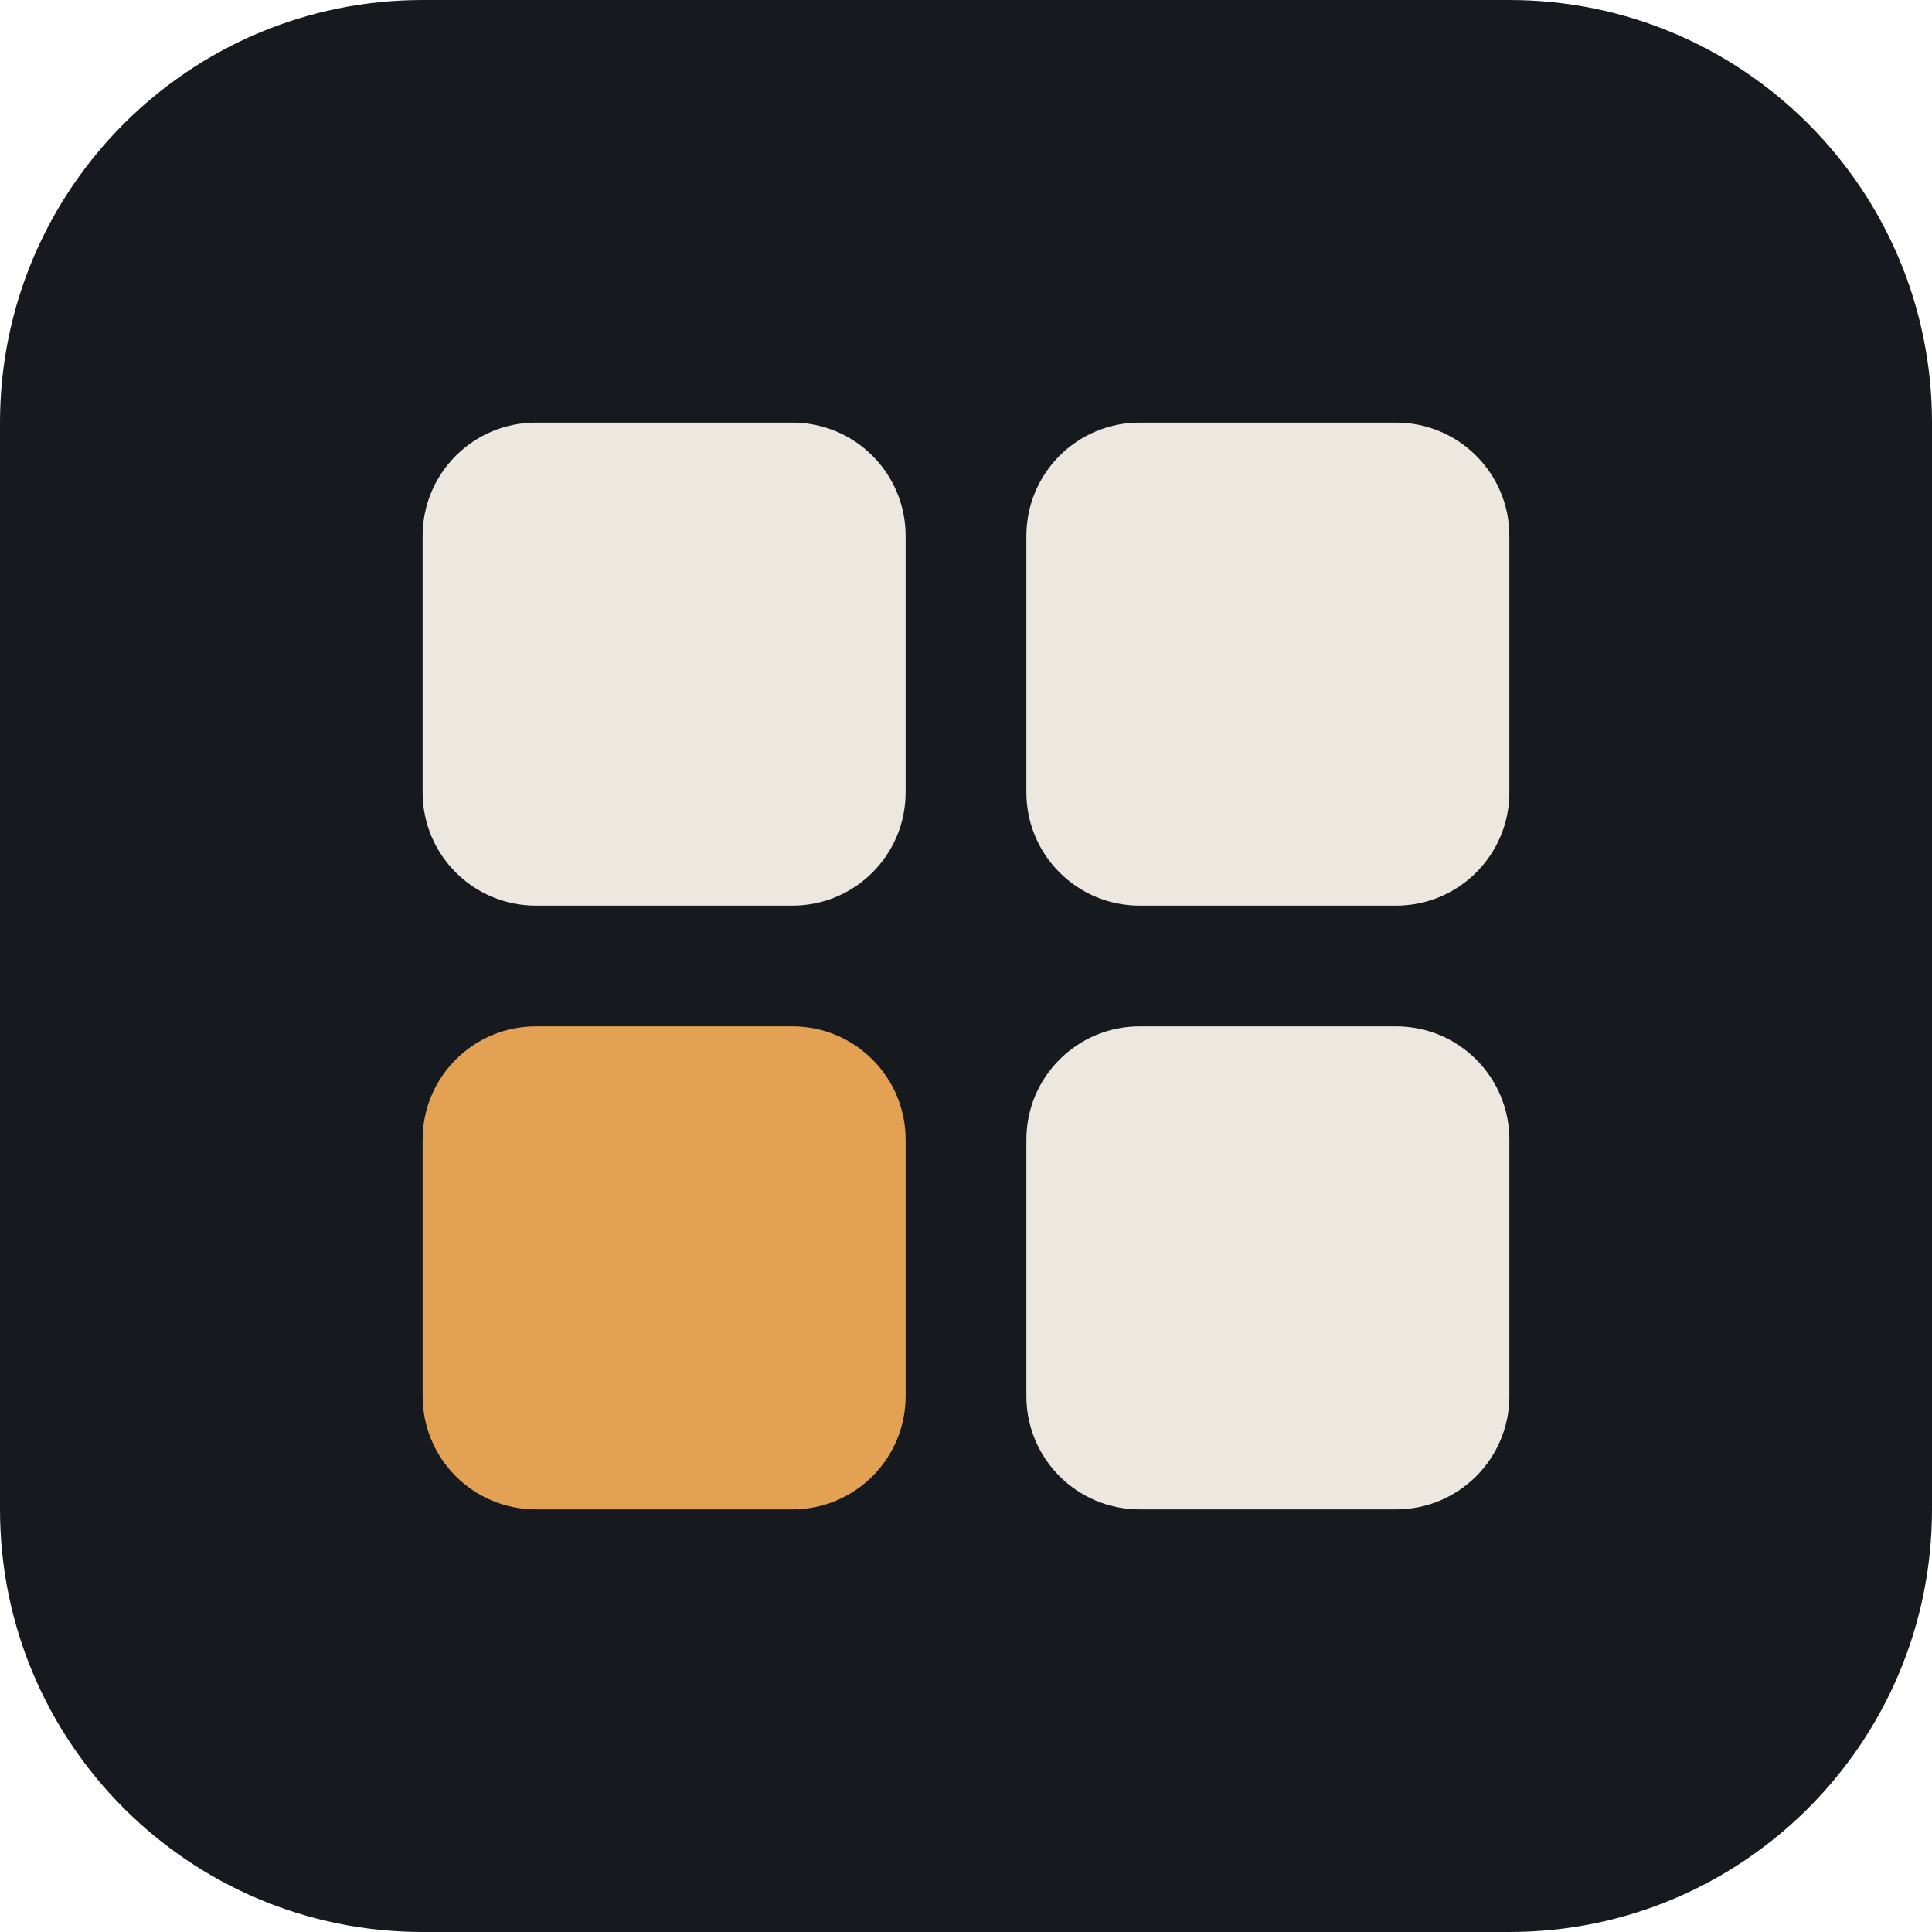
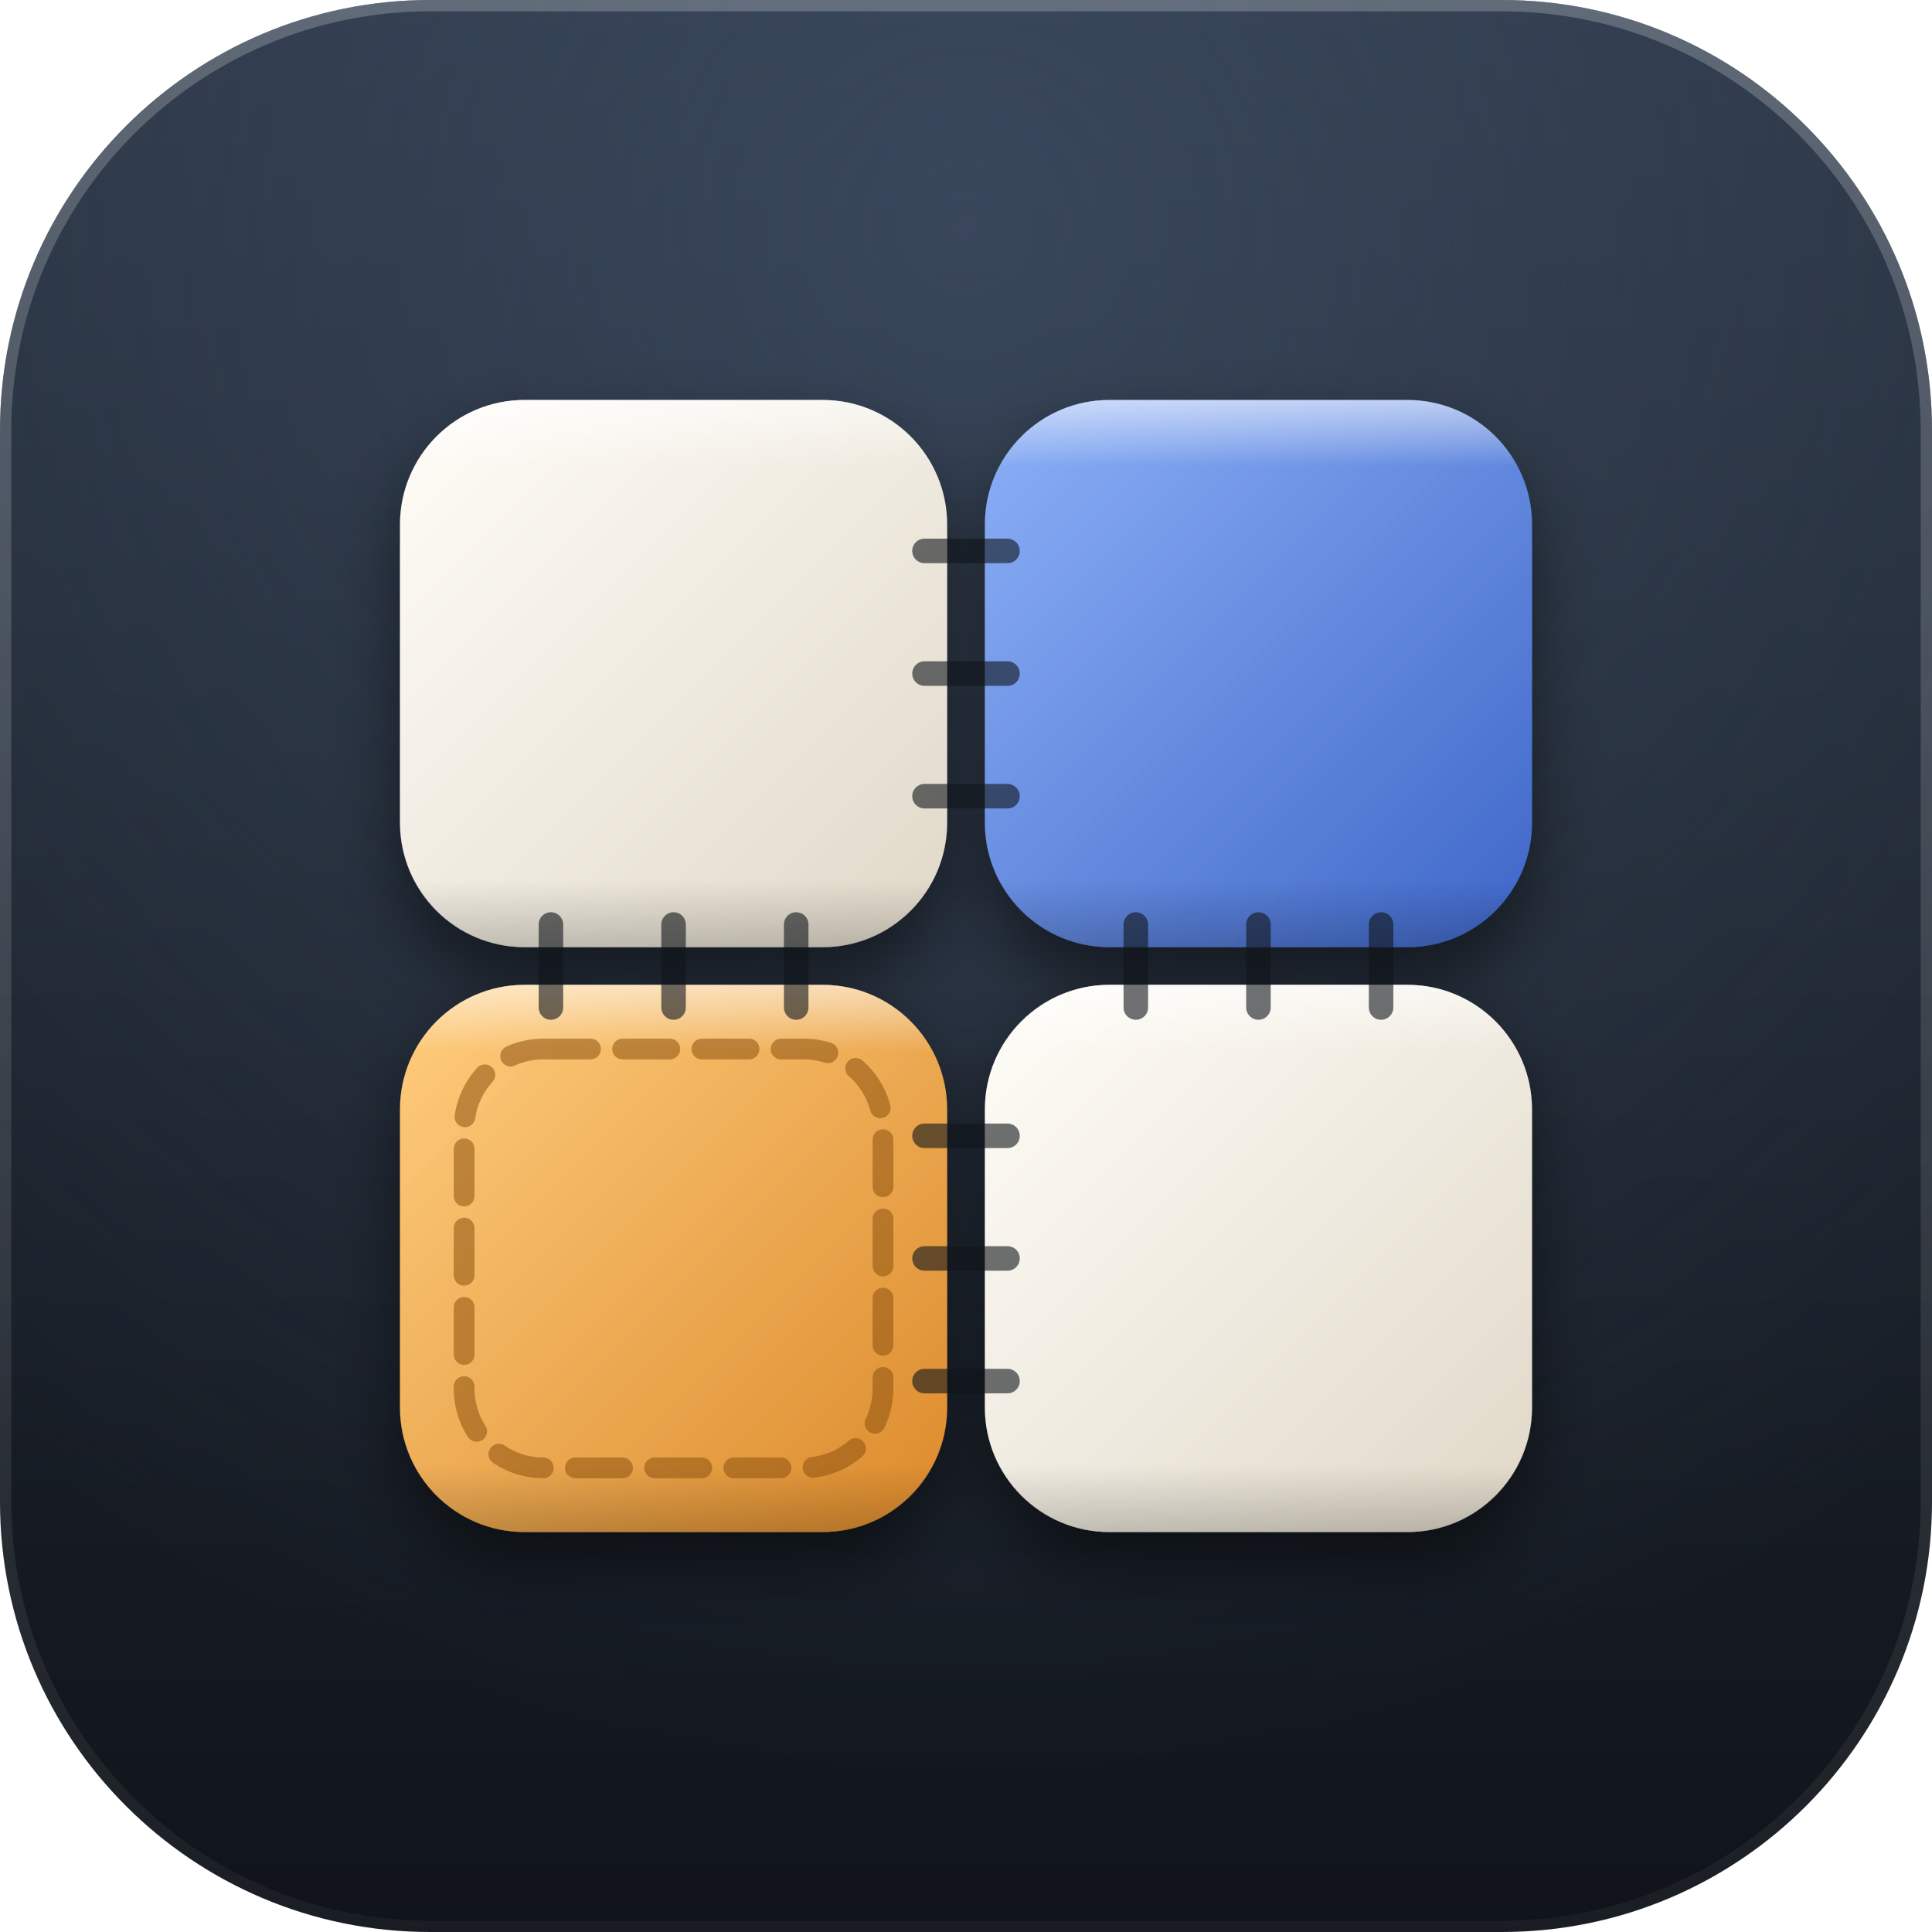
- <svg xmlns="http://www.w3.org/2000/svg" viewBox="0 0 512 512">
-   <rect width="512" height="512" rx="112" fill="#16191D" />
-   <rect x="112" y="112" width="128" height="128" rx="30" fill="#ECE8DF" />
-   <rect x="272" y="112" width="128" height="128" rx="30" fill="#ECE8DF" />
-   <rect x="112" y="272" width="128" height="128" rx="30" fill="#E3A253" />
-   <rect x="272" y="272" width="128" height="128" rx="30" fill="#ECE8DF" />
+ <svg xmlns="http://www.w3.org/2000/svg" viewBox="0 0 1024 1024">
+   <defs>
+     <linearGradient id="bg" x1="0" y1="0" x2="0" y2="1">
+       <stop offset="0" stop-color="#2A3442" />
+       <stop offset="1" stop-color="#10141A" />
+     </linearGradient>
+     <radialGradient id="glow" cx="0.5" cy="0.12" r="0.8">
+       <stop offset="0" stop-color="#4A5D78" stop-opacity="0.5" />
+       <stop offset="1" stop-color="#4A5D78" stop-opacity="0" />
+     </radialGradient>
+     <linearGradient id="rim" x1="0" y1="0" x2="0" y2="1">
+       <stop offset="0" stop-color="#fff" stop-opacity="0.22" />
+       <stop offset="1" stop-color="#fff" stop-opacity="0.04" />
+     </linearGradient>
+     <linearGradient id="cream" x1="0" y1="0" x2="1" y2="1">
+       <stop offset="0" stop-color="#FFFDF8" />
+       <stop offset="1" stop-color="#E0D8C8" />
+     </linearGradient>
+     <linearGradient id="amber" x1="0" y1="0" x2="1" y2="1">
+       <stop offset="0" stop-color="#FFCD7E" />
+       <stop offset="1" stop-color="#DC8A2B" />
+     </linearGradient>
+     <linearGradient id="blue" x1="0" y1="0" x2="1" y2="1">
+       <stop offset="0" stop-color="#8CB0F7" />
+       <stop offset="1" stop-color="#3E66C8" />
+     </linearGradient>
+     <linearGradient id="bevel" x1="0" y1="0" x2="0" y2="1">
+       <stop offset="0" stop-color="#fff" stop-opacity="0.55" />
+       <stop offset="0.12" stop-color="#fff" stop-opacity="0" />
+       <stop offset="0.88" stop-color="#000" stop-opacity="0" />
+       <stop offset="1" stop-color="#000" stop-opacity="0.18" />
+     </linearGradient>
+     <filter id="drop" x="-20%" y="-20%" width="140%" height="150%">
+       <feDropShadow dx="0" dy="18" stdDeviation="18" flood-color="#000" flood-opacity="0.5" />
+     </filter>
+     <rect id="p" width="290" height="290" rx="66" />
+   </defs>
+   <rect width="1024" height="1024" rx="228" fill="url(#bg)" />
+   <rect width="1024" height="1024" rx="228" fill="url(#glow)" />
+   <rect x="3" y="3" width="1018" height="1018" rx="225" fill="none" stroke="url(#rim)" stroke-width="6" />
+   <g filter="url(#drop)">
+     <use href="#p" x="212" y="212" fill="url(#cream)" />
+     <use href="#p" x="522" y="212" fill="url(#blue)" />
+     <use href="#p" x="212" y="522" fill="url(#amber)" />
+     <use href="#p" x="522" y="522" fill="url(#cream)" />
+   </g>
+   <g fill="url(#bevel)">
+     <use href="#p" x="212" y="212" />
+     <use href="#p" x="522" y="212" />
+     <use href="#p" x="212" y="522" />
+     <use href="#p" x="522" y="522" />
+   </g>
+   <g stroke="#10141A" stroke-opacity="0.6" stroke-width="13" stroke-linecap="round">
+     <path d="M490 292 L534 292 M490 357 L534 357 M490 422 L534 422" />
+     <path d="M490 602 L534 602 M490 667 L534 667 M490 732 L534 732" />
+     <path d="M292 490 L292 534 M357 490 L357 534 M422 490 L422 534" />
+     <path d="M602 490 L602 534 M667 490 L667 534 M732 490 L732 534" />
+   </g>
+   <rect x="246" y="556" width="222" height="222" rx="42" fill="none" stroke="#8F520F" stroke-opacity="0.55" stroke-width="11" stroke-dasharray="25 17" stroke-linecap="round" />
</svg>
